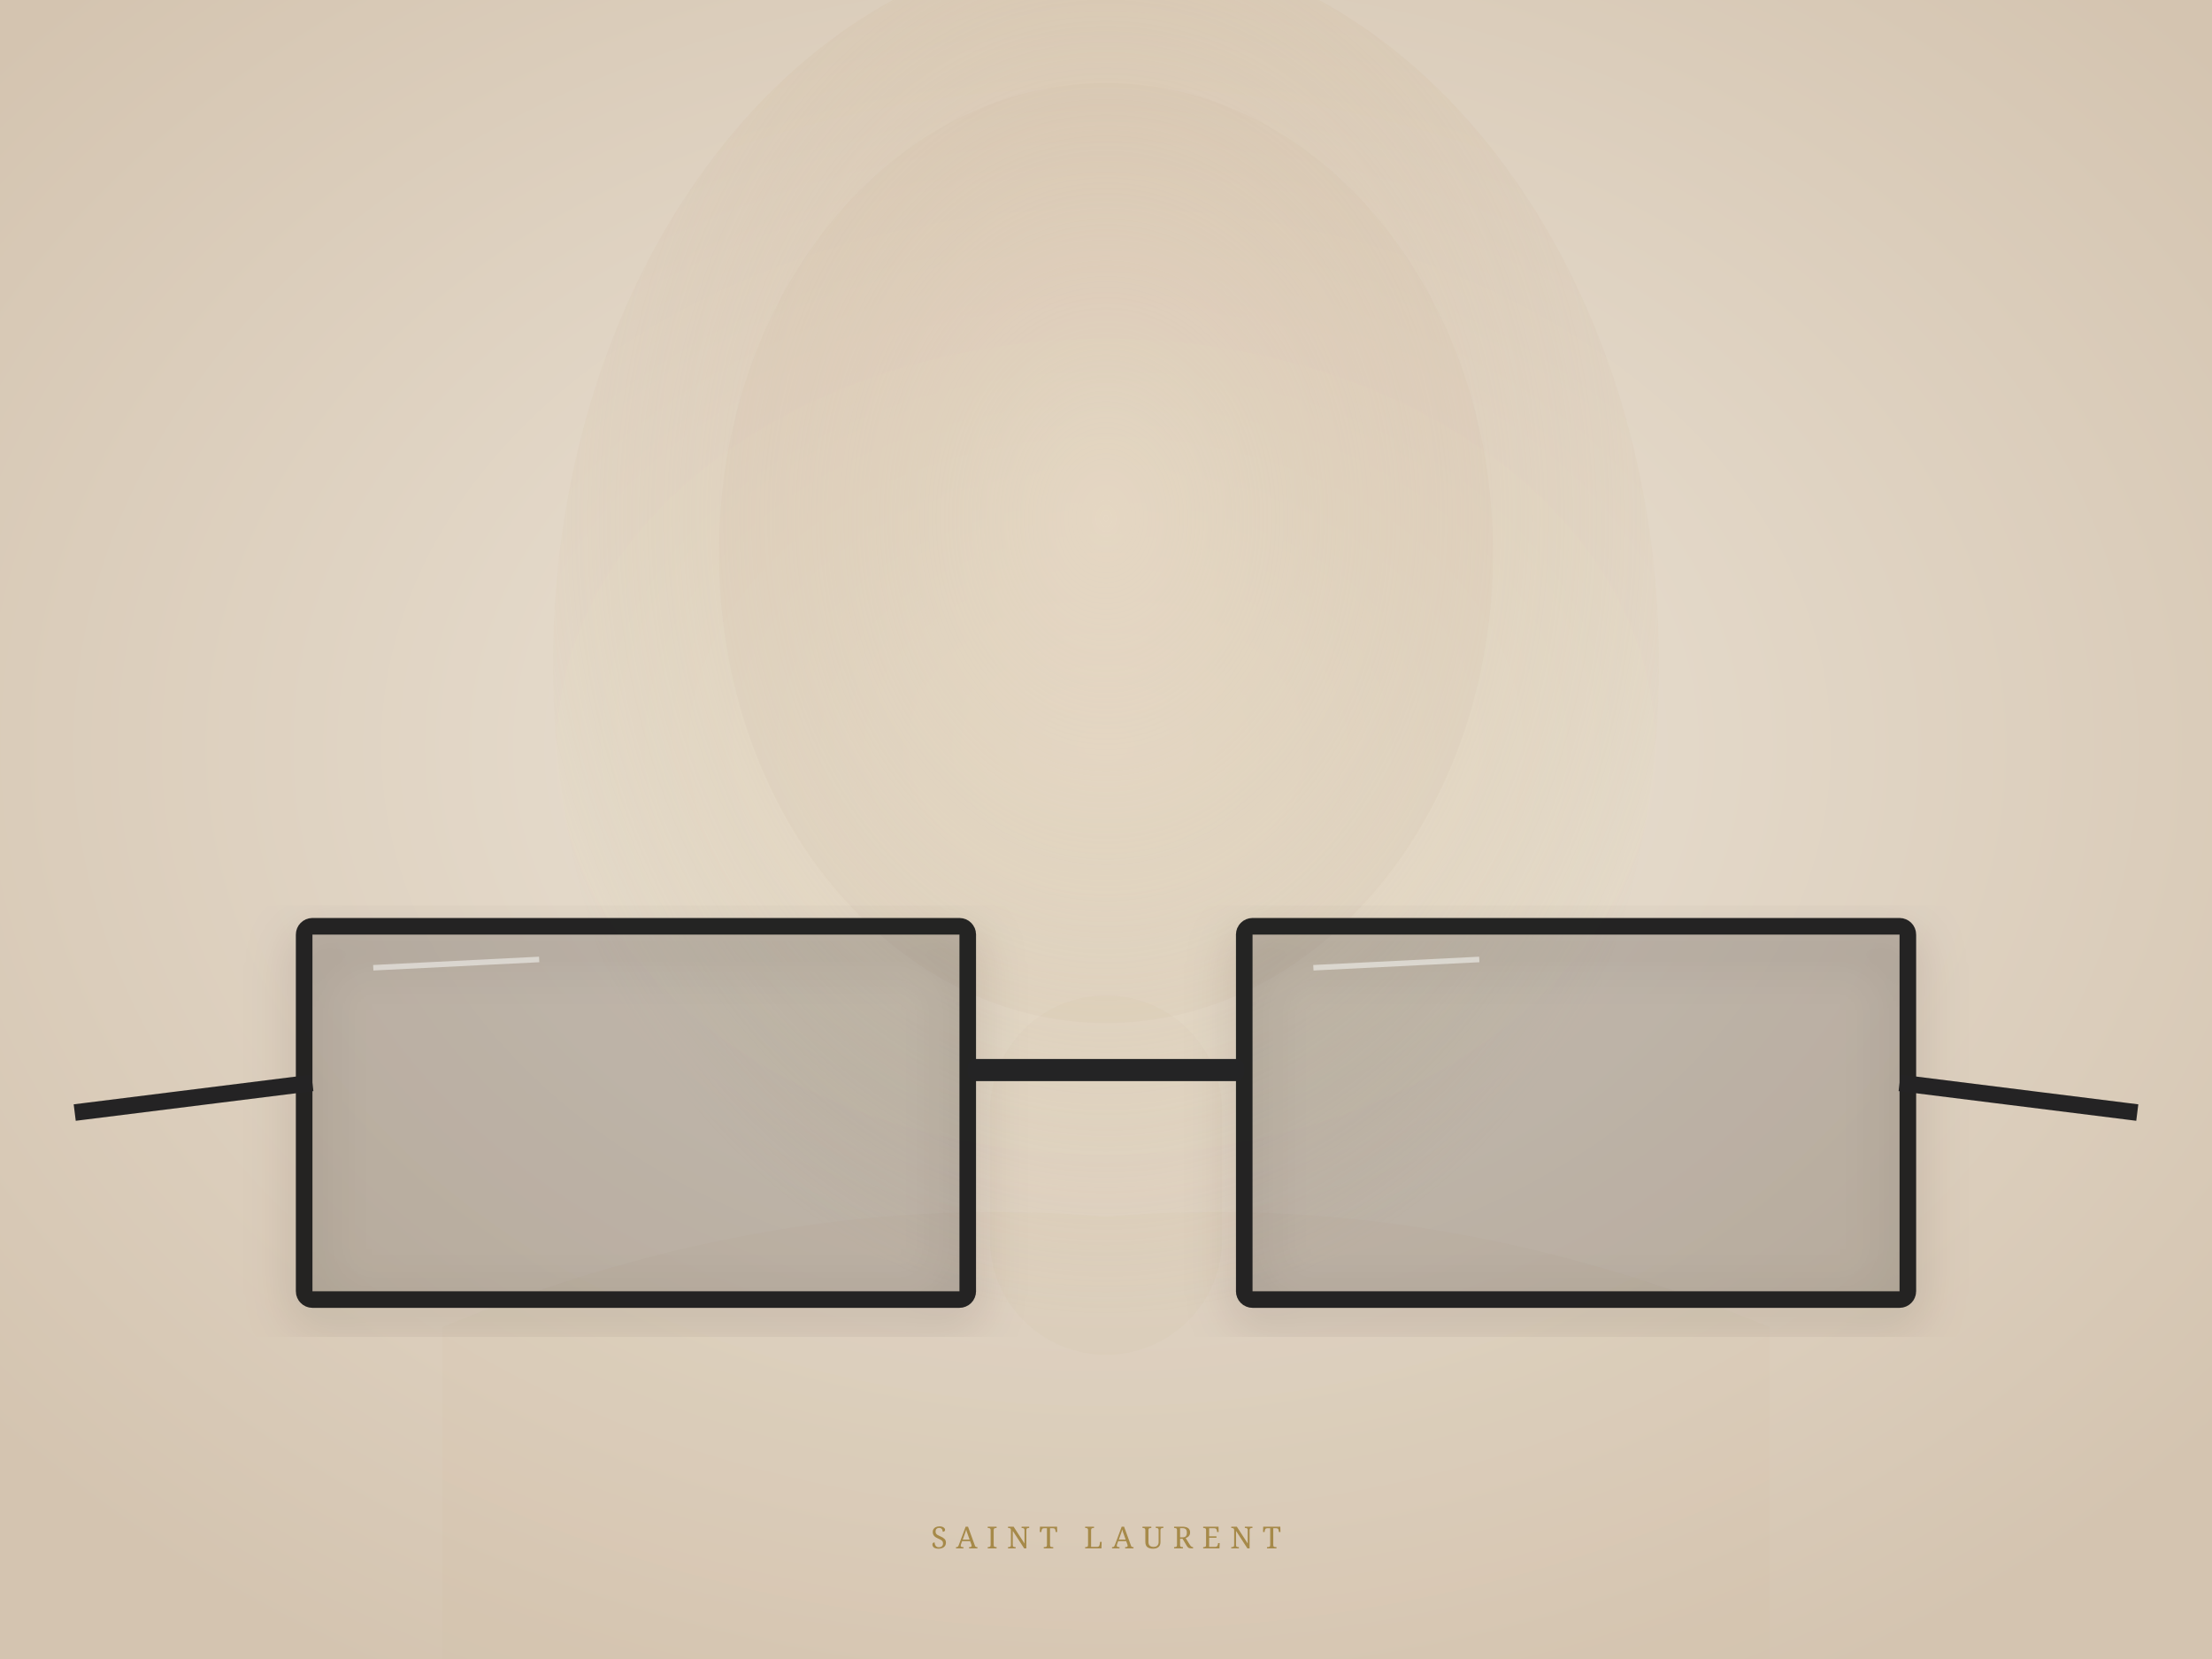
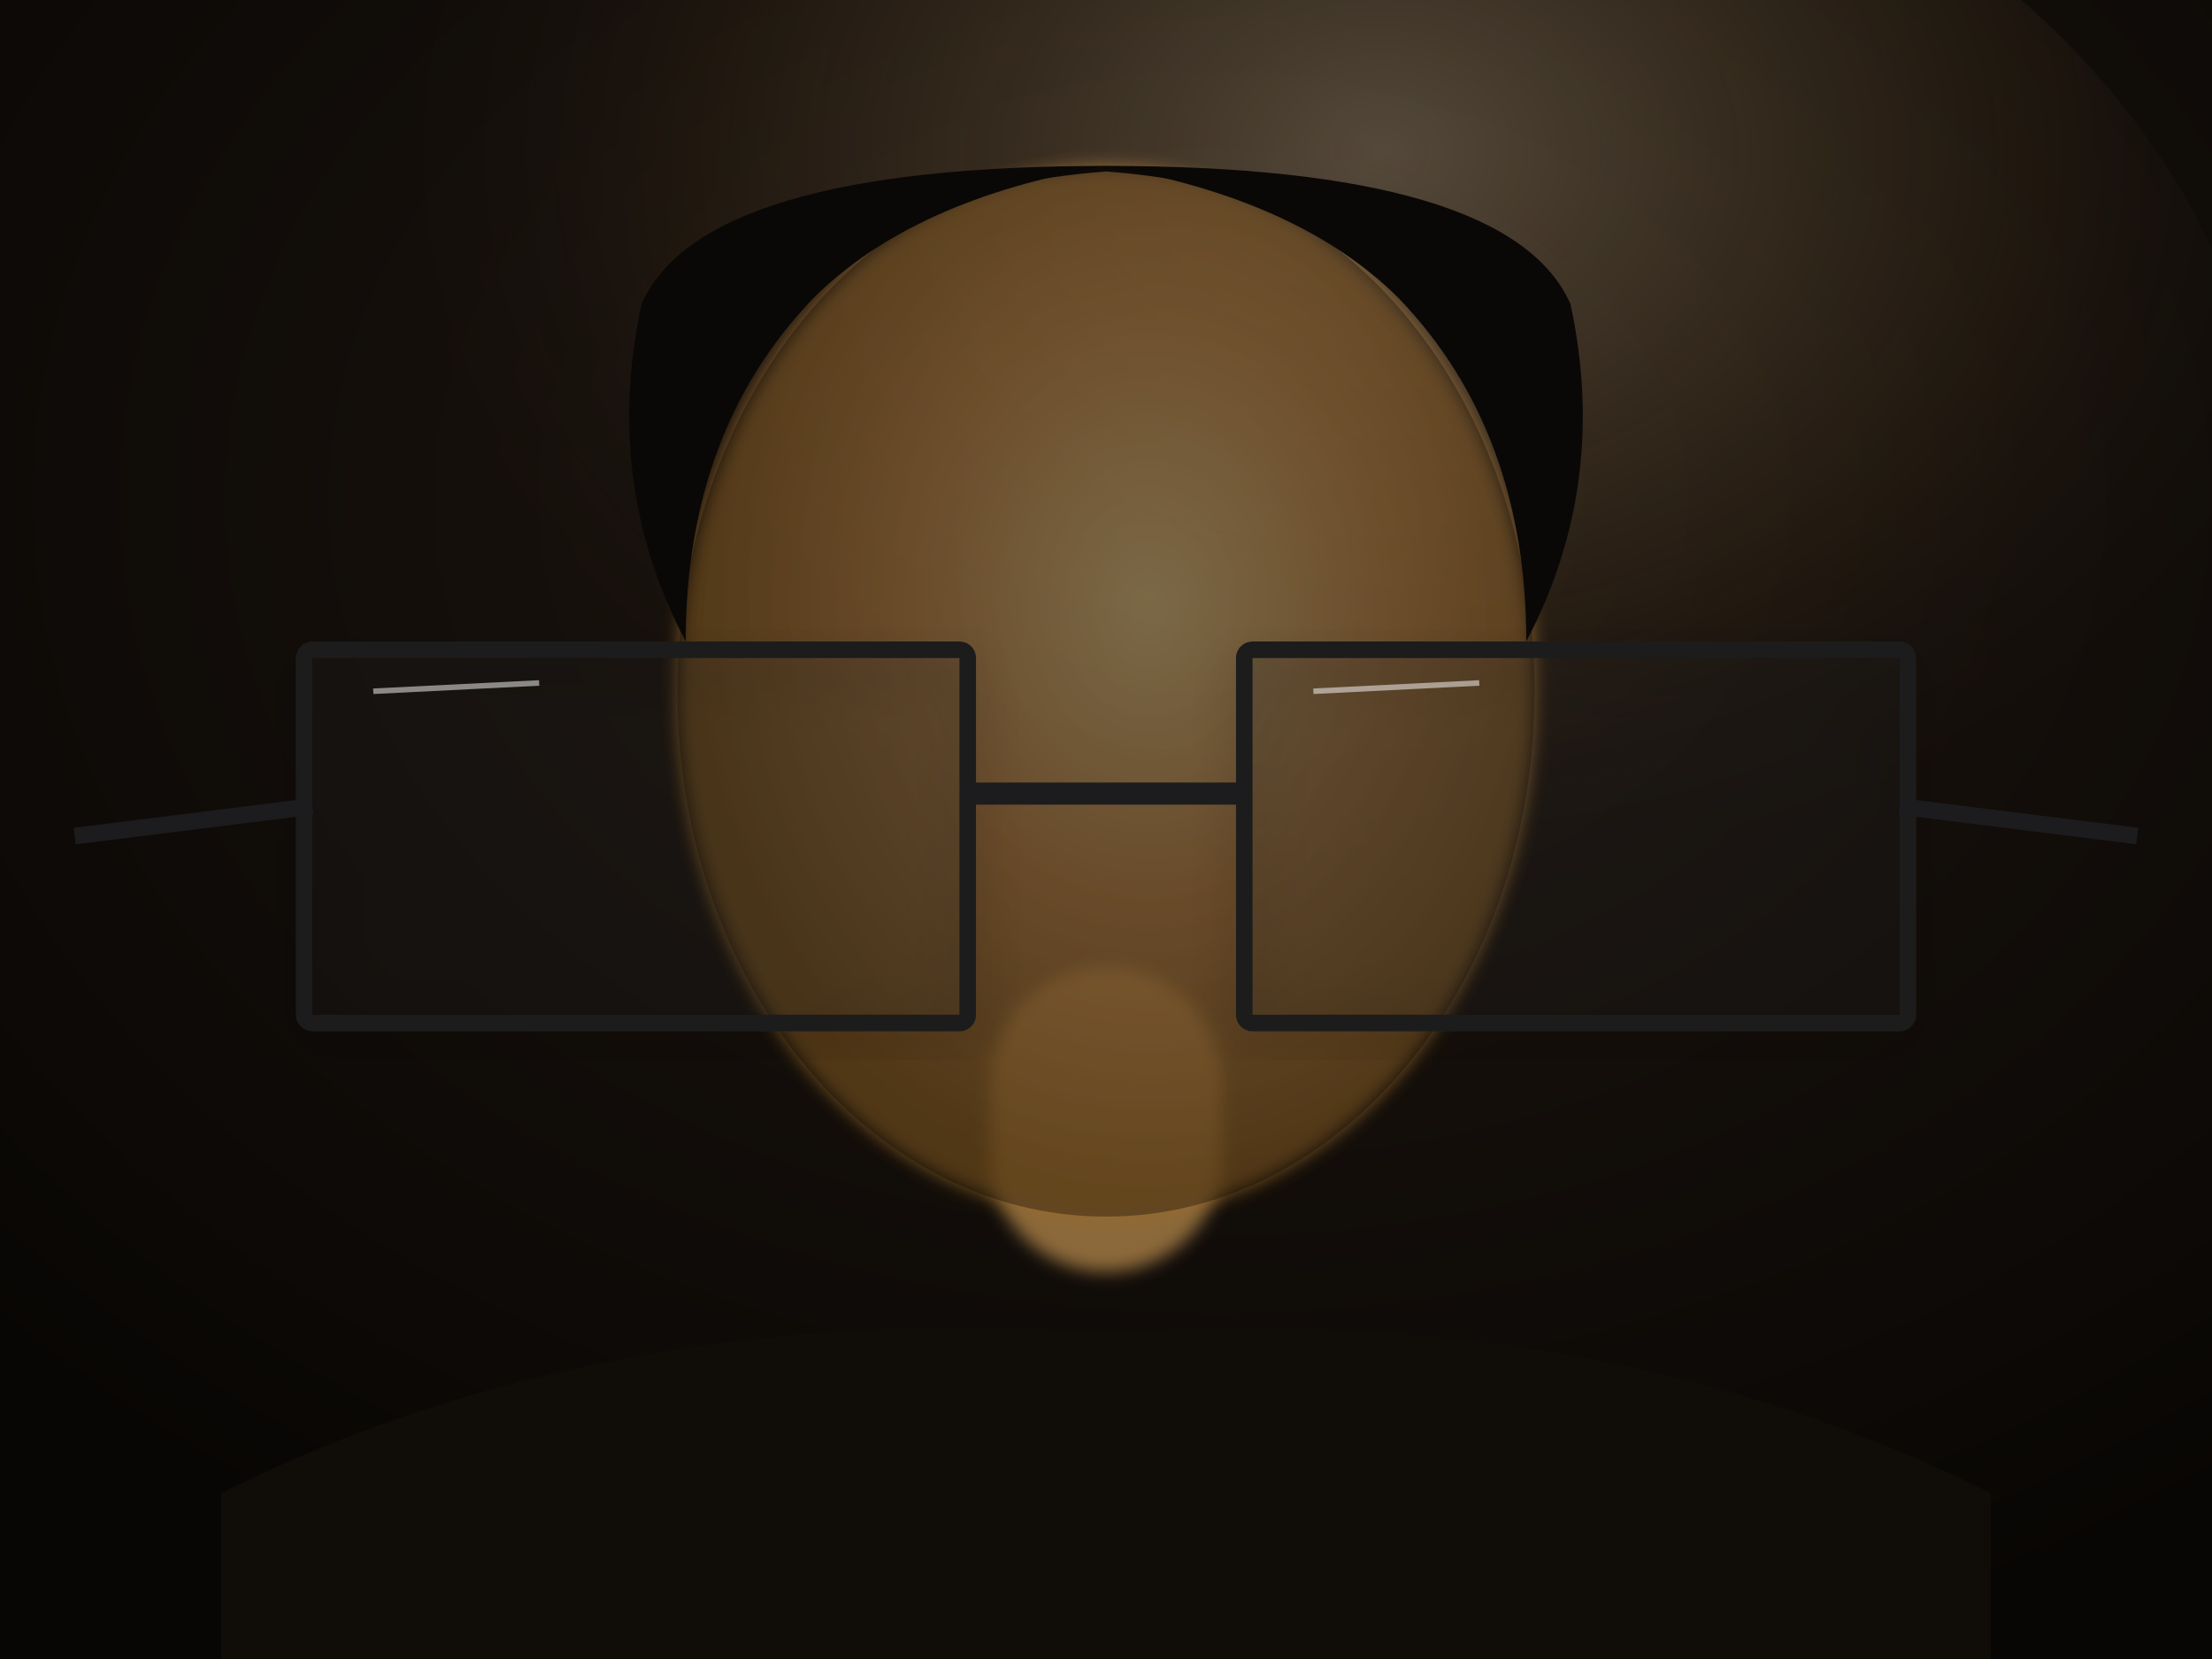
<svg xmlns="http://www.w3.org/2000/svg" viewBox="0 0 800 600" width="800" height="600">
  <defs>
-     <radialGradient id="bg" cx="50%" cy="45%" r="65%">
-       <stop offset="0%" stop-color="#EDE5D8" />
-       <stop offset="100%" stop-color="#D4C4B0" />
+     <radialGradient id="bg" cx="55%" cy="30%" r="75%">
+       <stop offset="0%" stop-color="#1E1610" />
+       <stop offset="100%" stop-color="#080604" />
    </radialGradient>
-     <radialGradient id="face" cx="50%" cy="40%" r="55%">
-       <stop offset="0%" stop-color="#E8D9C5" stop-opacity="0.6" />
-       <stop offset="100%" stop-color="#C4A882" stop-opacity="0" />
+     <radialGradient id="glow" cx="58%" cy="28%" r="50%">
+       <stop offset="0%" stop-color="#F0D8B0" stop-opacity="0.28" />
+       <stop offset="70%" stop-color="#C09050" stop-opacity="0.05" />
+       <stop offset="100%" stop-color="#080604" stop-opacity="0" />
    </radialGradient>
+     <radialGradient id="skinGrad" cx="55%" cy="42%" r="55%">
+       <stop offset="0%" stop-color="#E8C888" />
+       <stop offset="50%" stop-color="#C89050" />
+       <stop offset="100%" stop-color="#986828" />
+     </radialGradient>
+     <filter id="faceSoft" x="-10%" y="-10%" width="120%" height="120%">
+       <feGaussianBlur stdDeviation="3" />
+     </filter>
  </defs>
  <rect width="800" height="600" fill="url(#bg)" />
-   <ellipse cx="400" cy="240" rx="200" ry="260" fill="url(#face)" />
-   <ellipse cx="400" cy="200" rx="140" ry="170" fill="#C9B49A" opacity="0.12" />
-   <rect x="358" y="360" width="84" height="130" rx="42" fill="#C9B49A" opacity="0.10" />
-   <path d="M 160,480 Q 280,430 400,440 Q 520,430 640,480 L 640,600 L 160,600 Z" fill="#C9B49A" opacity="0.10" />
-   <g transform="translate(0, 80)">
+   <ellipse cx="440" cy="180" rx="380" ry="280" fill="url(#glow)" />
+   <path d="M 80,540 Q 220,470 400,482 Q 580,470 720,540 L 720,600 L 80,600 Z" fill="#100C08" />
+   <rect x="358" y="350" width="84" height="110" rx="42" fill="#C09050" filter="url(#faceSoft)" opacity="0.7" />
+   <ellipse cx="400" cy="250" rx="155" ry="190" fill="url(#skinGrad)" filter="url(#faceSoft)" opacity="0.75" />
+   <ellipse cx="400" cy="250" rx="155" ry="190" fill="#080604" opacity="0.35" style="transform-origin: left center" />
+   <path d="M 250,180 Q 235,80 400,60 Q 565,80 550,180 Q 520,100 480,80 Q 440,65 400,62 Q 360,65 320,80 Q 276,100 250,180 Z" fill="#0C0906" />
+   <path d="M 248,232 Q 218,175 232,110 Q 254,60 400,60 Q 330,72 294,108 Q 248,156 248,232 Z" fill="#0A0806" />
+   <path d="M 552,232 Q 582,175 568,110 Q 546,60 400,60 Q 470,72 506,108 Q 552,156 552,232 Z" fill="#0A0806" />
+   <g transform="translate(0, -20)">
    <defs>
      <filter id="sh">
        <feDropShadow dx="0" dy="6" stdDeviation="9" flood-opacity="0.2" />
      </filter>
    </defs>
    <rect x="110" y="255" width="240" height="135" rx="3" ry="3" fill="rgba(28,28,30,0.18)" stroke="#1C1C1E" stroke-width="6" filter="url(#sh)" />
    <rect x="450" y="255" width="240" height="135" rx="3" ry="3" fill="rgba(28,28,30,0.18)" stroke="#1C1C1E" stroke-width="6" filter="url(#sh)" />
    <rect x="350" y="303" width="100" height="8" rx="3" fill="#1C1C1E" />
    <line x1="110" y1="312" x2="30" y2="322" stroke="#1C1C1E" stroke-width="6" stroke-linecap="square" />
    <line x1="690" y1="312" x2="770" y2="322" stroke="#1C1C1E" stroke-width="6" stroke-linecap="square" />
    <line x1="135" y1="270" x2="195" y2="267" stroke="white" stroke-width="2" stroke-opacity="0.5" />
    <line x1="475" y1="270" x2="535" y2="267" stroke="white" stroke-width="2" stroke-opacity="0.5" />
  </g>
-   <text x="400" y="560" text-anchor="middle" font-family="Garamond, Georgia, serif" font-size="11" letter-spacing="0.3em" fill="#8B6914" opacity="0.7" font-weight="400">SAINT LAURENT</text>
-   <rect width="800" height="600" fill="url(#bg)" opacity="0.04" />
</svg>
